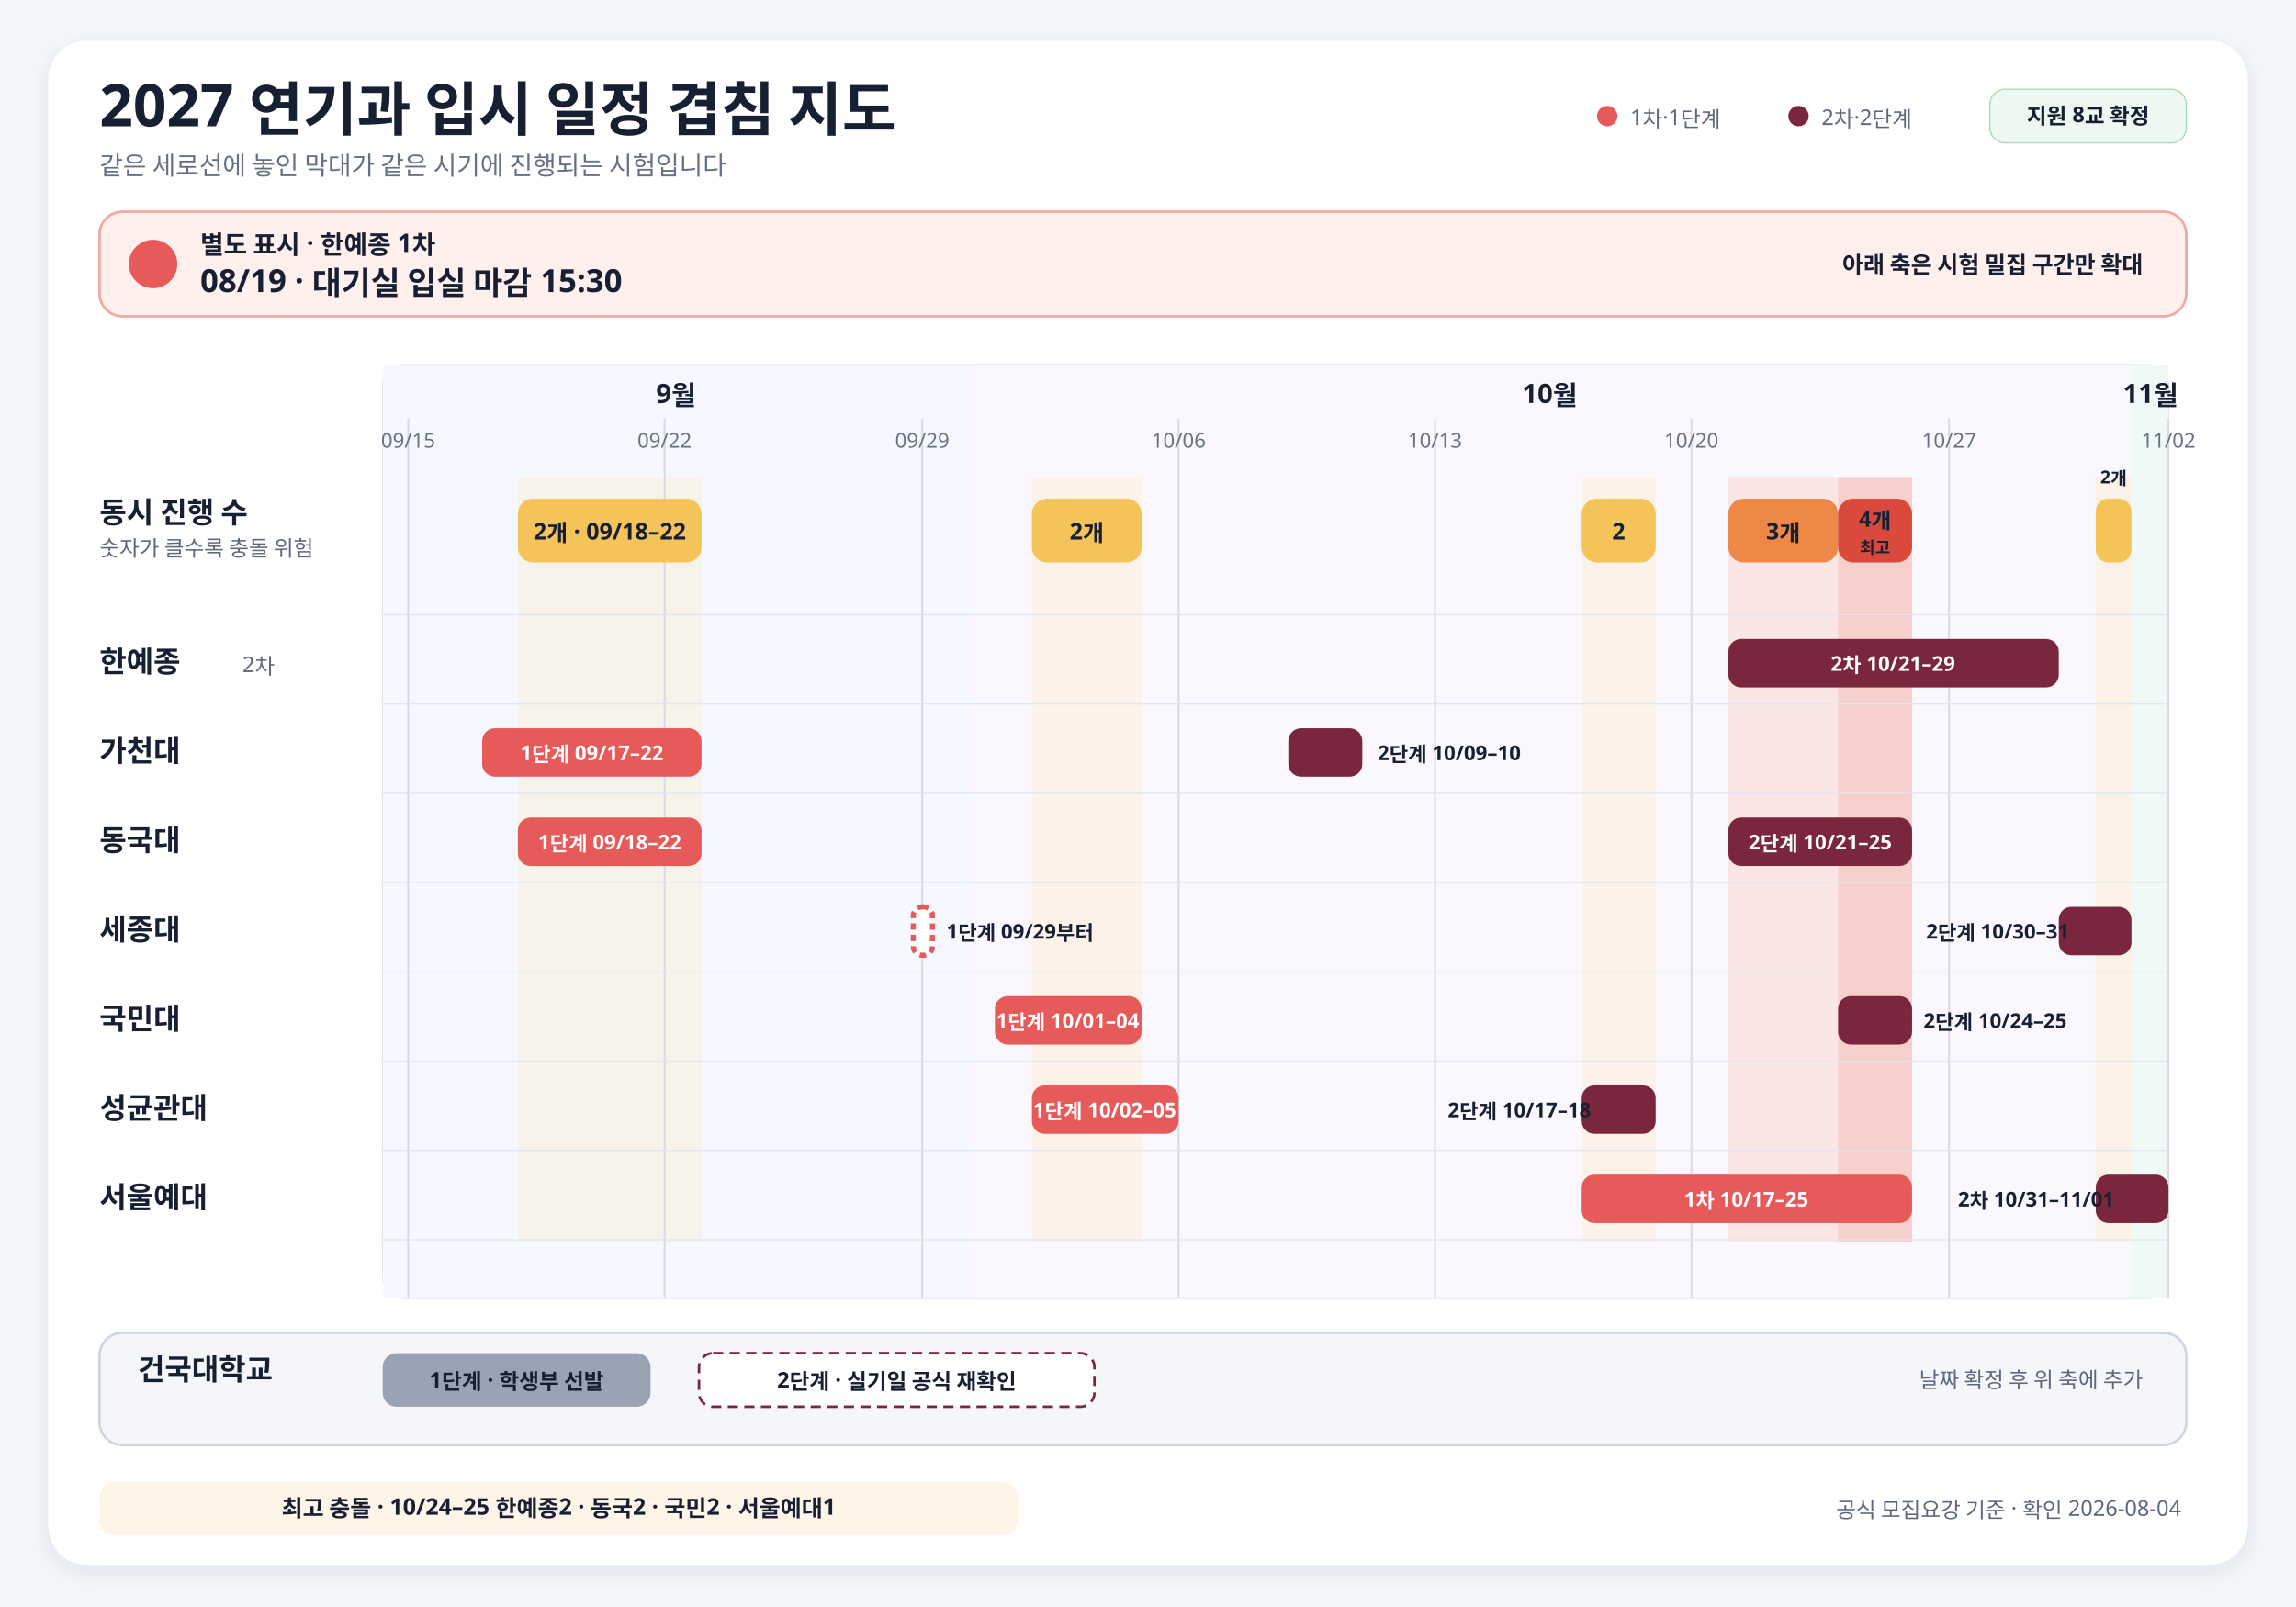
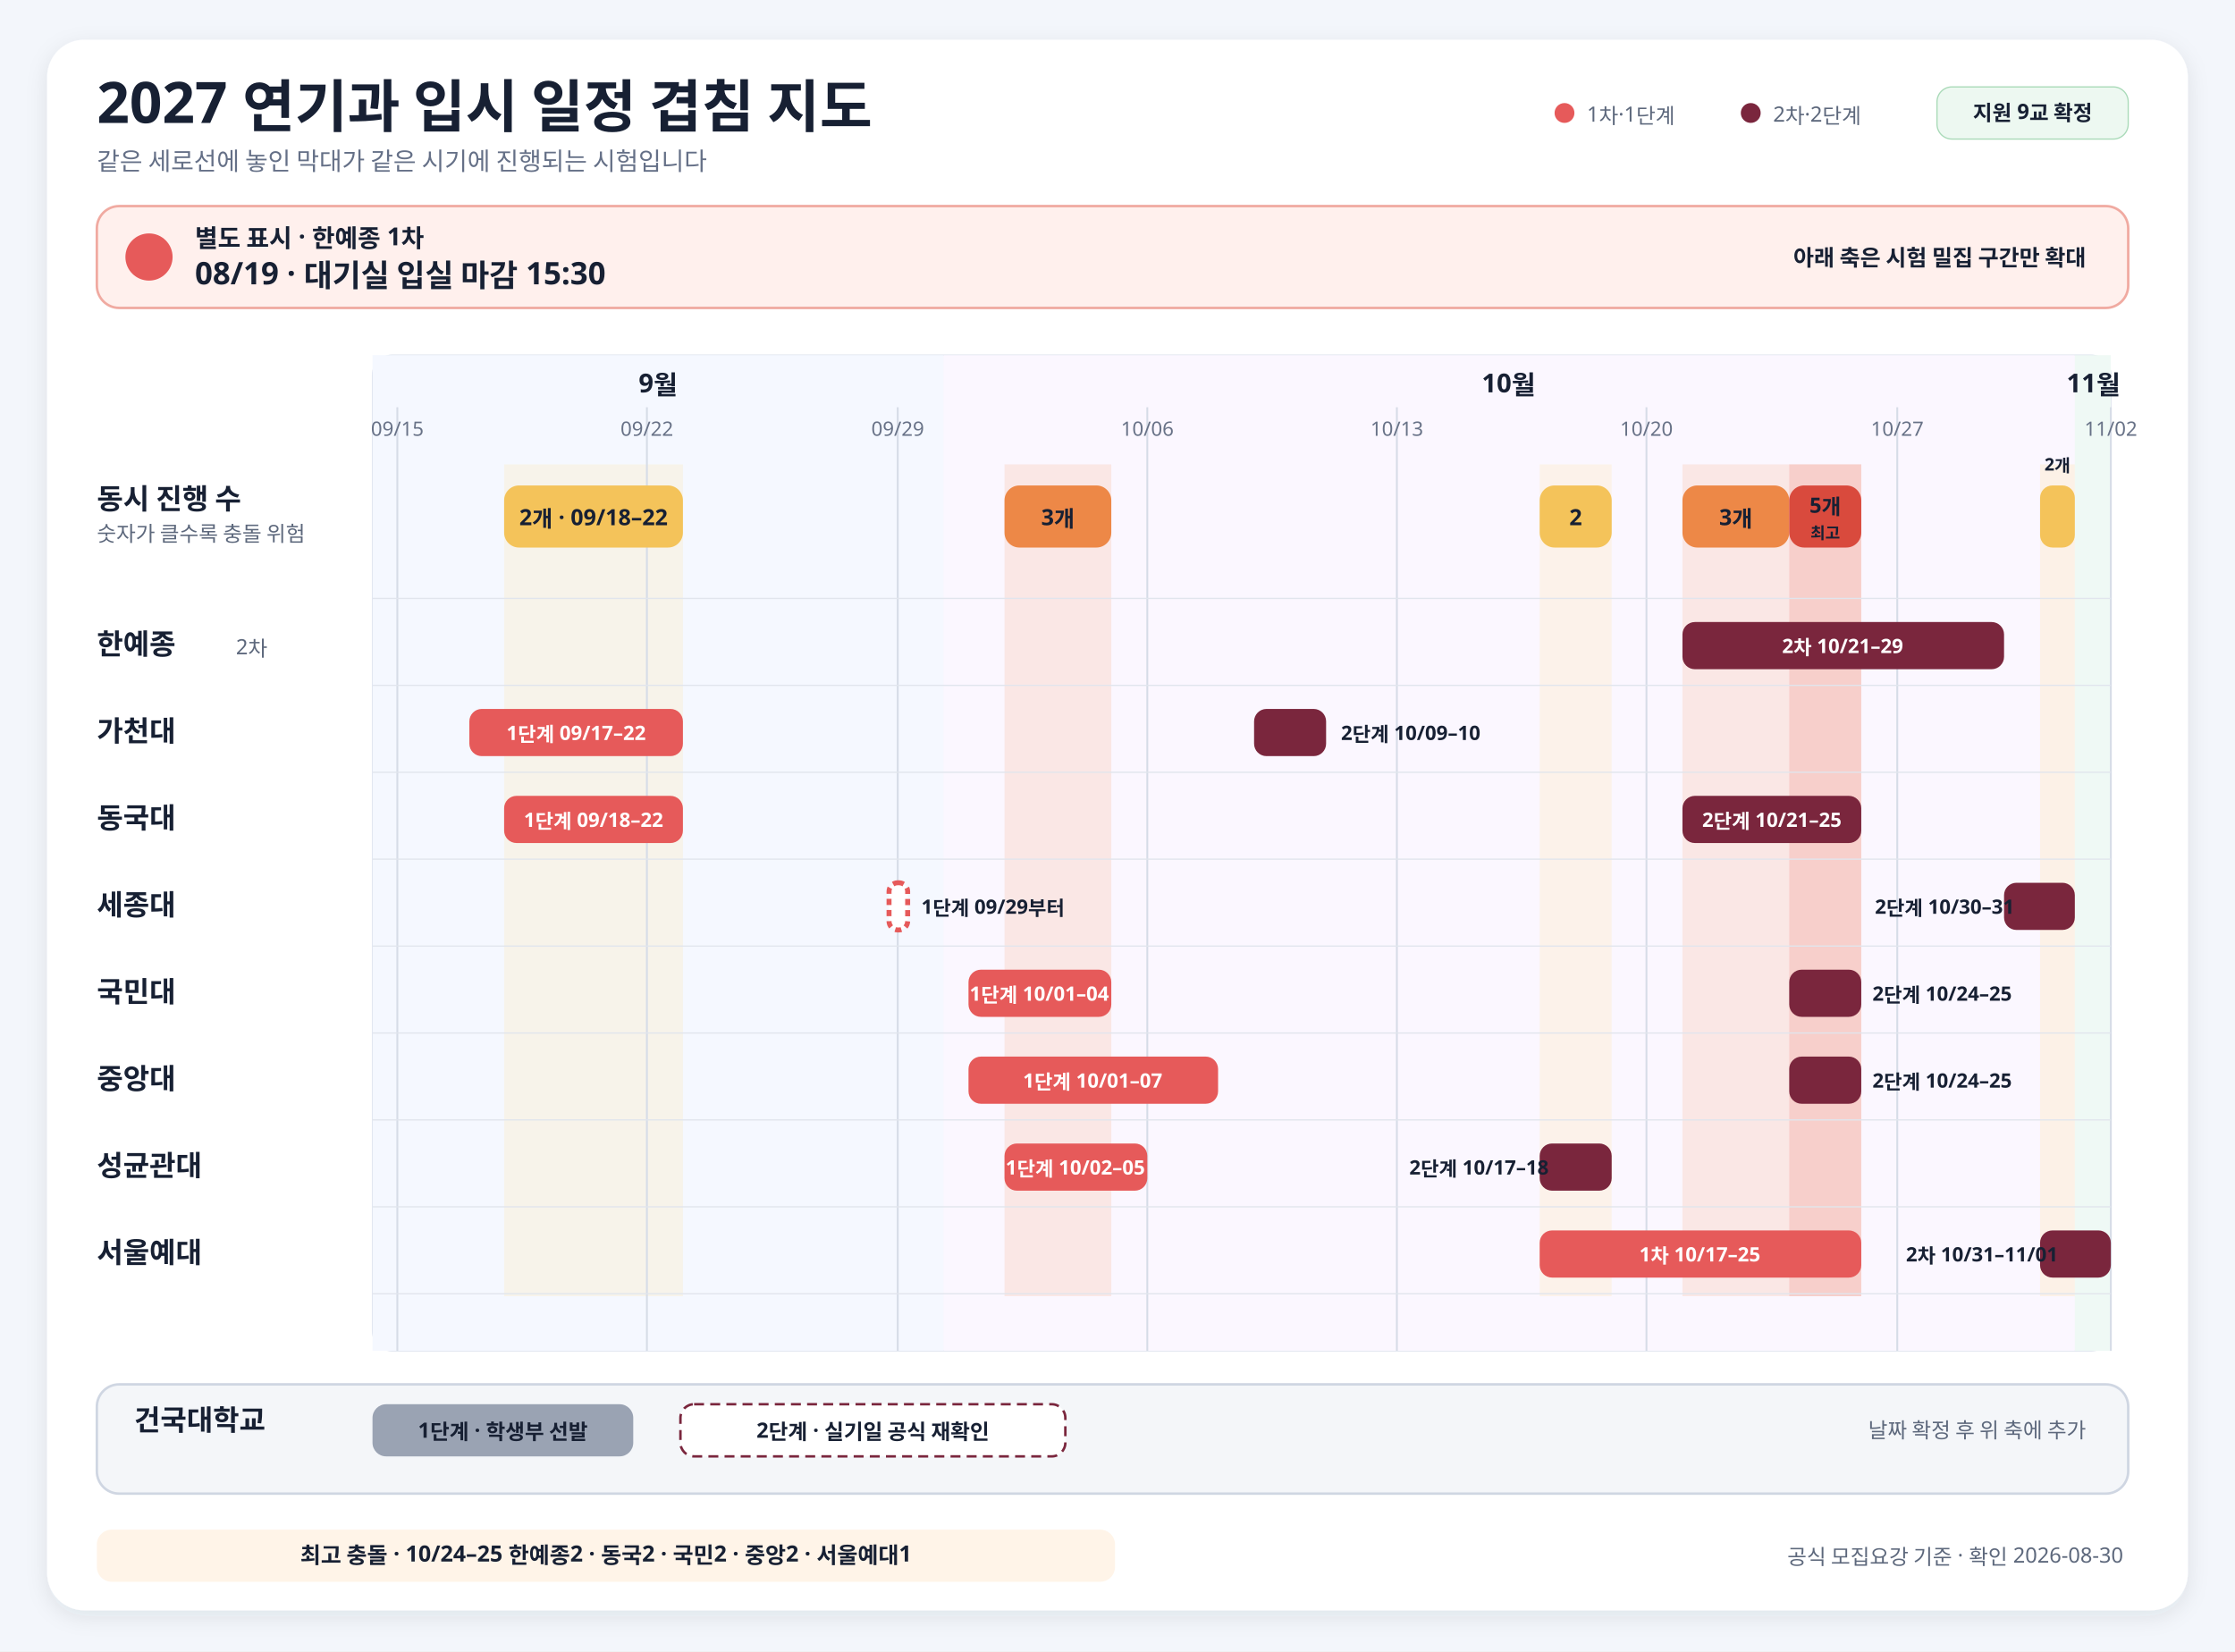
- <svg xmlns="http://www.w3.org/2000/svg" width="1800" height="1260" viewBox="0 0 1800 1260">
+ <svg xmlns="http://www.w3.org/2000/svg" width="1800" height="1330" viewBox="0 0 1800 1330">
  <defs>
    <style>
      text { font-family: "Apple SD Gothic Neo", "Noto Sans KR", sans-serif; fill: #172033; }
      .title { font-size: 46px; font-weight: 800; }
      .sub { font-size: 20px; fill: #657087; }
      .school { font-size: 23px; font-weight: 800; }
      .tick { font-size: 16px; fill: #687287; }
      .bartext { font-size: 16px; font-weight: 800; fill: #ffffff; }
      .outside { font-size: 16px; font-weight: 800; }
      .small { font-size: 17px; fill: #5d687c; }
    </style>
    <filter id="shadow" x="-10%" y="-20%" width="120%" height="150%">
      <feDropShadow dx="0" dy="5" stdDeviation="9" flood-color="#22314d" flood-opacity="0.09" />
    </filter>
  </defs>
-   <rect width="1800" height="1260" fill="#f3f6fb" />
-   <rect x="38" y="32" width="1724" height="1195" rx="30" fill="#ffffff" filter="url(#shadow)" />
+   <rect width="1800" height="1330" fill="#f3f6fb" />
+   <rect x="38" y="32" width="1724" height="1265" rx="30" fill="#ffffff" filter="url(#shadow)" />
  <text x="78" y="99" class="title">2027 연기과 입시 일정 겹침 지도</text>
  <text x="78" y="137" class="sub">같은 세로선에 놓인 막대가 같은 시기에 진행되는 시험입니다</text>
  <circle cx="1260" cy="91" r="8" fill="#e65a5a" />
  <text x="1278" y="98" class="small">1차·1단계</text>
  <circle cx="1410" cy="91" r="8" fill="#7a263d" />
  <text x="1428" y="98" class="small">2차·2단계</text>
  <rect x="1560" y="70" width="154" height="42" rx="12" fill="#edf8f1" stroke="#a9dab8" />
-   <text x="1637" y="97" text-anchor="middle" font-size="17" font-weight="800" fill="#287846">지원 8교 확정</text>
+   <text x="1637" y="97" text-anchor="middle" font-size="17" font-weight="800" fill="#287846">지원 9교 확정</text>
  <rect x="78" y="166" width="1636" height="82" rx="18" fill="#fff0ed" stroke="#f0aaa1" stroke-width="2" />
  <circle cx="120" cy="207" r="19" fill="#e65a5a" />
  <text x="157" y="199" font-size="20" font-weight="800" fill="#9d332f">별도 표시 · 한예종 1차</text>
  <text x="157" y="229" font-size="25" font-weight="800" fill="#9d332f">08/19 · 대기실 입실 마감 15:30</text>
  <text x="1680" y="214" text-anchor="end" font-size="18" font-weight="700" fill="#9d332f">아래 축은 시험 밀집 구간만 확대</text>
-   <rect x="300" y="286" width="1400" height="732" rx="16" fill="#f8f9fc" stroke="#d8deea" />
-   <rect x="300" y="286" width="460" height="732" fill="#f5f8ff" />
-   <rect x="760" y="286" width="911" height="732" fill="#fbf7ff" />
-   <rect x="1671" y="286" width="29" height="732" fill="#eff9f5" />
-   <rect x="406" y="374" width="144" height="600" fill="#ffd978" opacity="0.16" />
-   <rect x="809" y="374" width="86" height="600" fill="#ffd978" opacity="0.16" />
-   <rect x="1240" y="374" width="58" height="600" fill="#ffd978" opacity="0.16" />
-   <rect x="1355" y="374" width="144" height="600" fill="#f6a37f" opacity="0.20" />
-   <rect x="1441" y="374" width="58" height="600" fill="#e7584c" opacity="0.17" />
-   <rect x="1643" y="374" width="28" height="600" fill="#ffd978" opacity="0.18" />
+   <rect x="300" y="286" width="1400" height="802" rx="16" fill="#f8f9fc" stroke="#d8deea" />
+   <rect x="300" y="286" width="460" height="802" fill="#f5f8ff" />
+   <rect x="760" y="286" width="911" height="802" fill="#fbf7ff" />
+   <rect x="1671" y="286" width="29" height="802" fill="#eff9f5" />
+   <rect x="406" y="374" width="144" height="670" fill="#ffd978" opacity="0.16" />
+   <rect x="809" y="374" width="86" height="670" fill="#f6a37f" opacity="0.20" />
+   <rect x="1240" y="374" width="58" height="670" fill="#ffd978" opacity="0.16" />
+   <rect x="1355" y="374" width="144" height="670" fill="#f6a37f" opacity="0.20" />
+   <rect x="1441" y="374" width="58" height="670" fill="#e7584c" opacity="0.17" />
+   <rect x="1643" y="374" width="28" height="670" fill="#ffd978" opacity="0.18" />
  <text x="530" y="316" text-anchor="middle" font-size="21" font-weight="800">9월</text>
  <text x="1215" y="316" text-anchor="middle" font-size="21" font-weight="800">10월</text>
  <text x="1686" y="316" text-anchor="middle" font-size="21" font-weight="800">11월</text>
  <g stroke="#d6dce7" stroke-width="1.5">
-     <line x1="320" y1="328" x2="320" y2="1018" />
-     <line x1="521" y1="328" x2="521" y2="1018" />
-     <line x1="723" y1="328" x2="723" y2="1018" />
-     <line x1="924" y1="328" x2="924" y2="1018" />
-     <line x1="1125" y1="328" x2="1125" y2="1018" />
-     <line x1="1326" y1="328" x2="1326" y2="1018" />
-     <line x1="1528" y1="328" x2="1528" y2="1018" />
-     <line x1="1700" y1="328" x2="1700" y2="1018" />
+     <line x1="320" y1="328" x2="320" y2="1088" />
+     <line x1="521" y1="328" x2="521" y2="1088" />
+     <line x1="723" y1="328" x2="723" y2="1088" />
+     <line x1="924" y1="328" x2="924" y2="1088" />
+     <line x1="1125" y1="328" x2="1125" y2="1088" />
+     <line x1="1326" y1="328" x2="1326" y2="1088" />
+     <line x1="1528" y1="328" x2="1528" y2="1088" />
+     <line x1="1700" y1="328" x2="1700" y2="1088" />
  </g>
  <text x="320" y="351" text-anchor="middle" class="tick">09/15</text>
  <text x="521" y="351" text-anchor="middle" class="tick">09/22</text>
  <text x="723" y="351" text-anchor="middle" class="tick">09/29</text>
  <text x="924" y="351" text-anchor="middle" class="tick">10/06</text>
  <text x="1125" y="351" text-anchor="middle" class="tick">10/13</text>
  <text x="1326" y="351" text-anchor="middle" class="tick">10/20</text>
  <text x="1528" y="351" text-anchor="middle" class="tick">10/27</text>
  <text x="1700" y="351" text-anchor="middle" class="tick">11/02</text>
  <text x="78" y="410" class="school">동시 진행 수</text>
  <text x="78" y="436" class="small">숫자가 클수록 충돌 위험</text>
  <rect x="406" y="391" width="144" height="50" rx="12" fill="#f4c35a" />
  <text x="478" y="423" text-anchor="middle" font-size="18" font-weight="800">2개 · 09/18–22</text>
-   <rect x="809" y="391" width="86" height="50" rx="12" fill="#f4c35a" />
-   <text x="852" y="423" text-anchor="middle" font-size="18" font-weight="800">2개</text>
+   <rect x="809" y="391" width="86" height="50" rx="12" fill="#ed8847" />
+   <text x="852" y="423" text-anchor="middle" font-size="18" font-weight="800" fill="#ffffff">3개</text>
  <rect x="1240" y="391" width="58" height="50" rx="12" fill="#f4c35a" />
  <text x="1269" y="423" text-anchor="middle" font-size="18" font-weight="800">2</text>
  <rect x="1355" y="391" width="86" height="50" rx="12" fill="#ed8847" />
  <text x="1398" y="423" text-anchor="middle" font-size="18" font-weight="800" fill="#ffffff">3개</text>
  <rect x="1441" y="391" width="58" height="50" rx="12" fill="#d94a3d" />
-   <text x="1470" y="413" text-anchor="middle" font-size="17" font-weight="800" fill="#ffffff">4개</text>
+   <text x="1470" y="413" text-anchor="middle" font-size="17" font-weight="800" fill="#ffffff">5개</text>
  <text x="1470" y="434" text-anchor="middle" font-size="13" font-weight="800" fill="#ffffff">최고</text>
  <rect x="1643" y="391" width="28" height="50" rx="10" fill="#f4c35a" />
  <text x="1657" y="379" text-anchor="middle" font-size="14" font-weight="800">2개</text>
  <g stroke="#e1e5ed" stroke-width="1">
    <line x1="300" y1="482" x2="1700" y2="482" />
    <line x1="300" y1="552" x2="1700" y2="552" />
    <line x1="300" y1="622" x2="1700" y2="622" />
    <line x1="300" y1="692" x2="1700" y2="692" />
    <line x1="300" y1="762" x2="1700" y2="762" />
    <line x1="300" y1="832" x2="1700" y2="832" />
    <line x1="300" y1="902" x2="1700" y2="902" />
    <line x1="300" y1="972" x2="1700" y2="972" />
+     <line x1="300" y1="1042" x2="1700" y2="1042" />
  </g>
  <text x="78" y="527" class="school">한예종</text>
  <text x="190" y="527" class="small">2차</text>
  <text x="78" y="597" class="school">가천대</text>
  <text x="78" y="667" class="school">동국대</text>
  <text x="78" y="737" class="school">세종대</text>
  <text x="78" y="807" class="school">국민대</text>
-   <text x="78" y="877" class="school">성균관대</text>
-   <text x="78" y="947" class="school">서울예대</text>
+   <text x="78" y="877" class="school">중앙대</text>
+   <text x="78" y="947" class="school">성균관대</text>
+   <text x="78" y="1017" class="school">서울예대</text>
  <rect x="1355" y="501" width="259" height="38" rx="10" fill="#7a263d" />
  <text x="1484" y="526" text-anchor="middle" class="bartext" style="fill:#ffffff">2차 10/21–29</text>
  <rect x="378" y="571" width="172" height="38" rx="10" fill="#e65a5a" />
  <text x="464" y="596" text-anchor="middle" class="bartext" style="fill:#ffffff">1단계 09/17–22</text>
  <rect x="1010" y="571" width="58" height="38" rx="10" fill="#7a263d" />
  <text x="1080" y="596" class="outside" fill="#7a263d">2단계 10/09–10</text>
  <rect x="406" y="641" width="144" height="38" rx="10" fill="#e65a5a" />
  <text x="478" y="666" text-anchor="middle" class="bartext" style="fill:#ffffff">1단계 09/18–22</text>
  <rect x="1355" y="641" width="144" height="38" rx="10" fill="#7a263d" />
  <text x="1427" y="666" text-anchor="middle" class="bartext" style="fill:#ffffff">2단계 10/21–25</text>
  <rect x="716" y="711" width="15" height="38" rx="7" fill="#ffffff" stroke="#e65a5a" stroke-width="4" stroke-dasharray="5 4" />
  <text x="742" y="736" class="outside" fill="#b83d39">1단계 09/29부터</text>
  <rect x="1614" y="711" width="57" height="38" rx="10" fill="#7a263d" />
  <text x="1510" y="736" class="outside" fill="#7a263d">2단계 10/30–31</text>
  <rect x="780" y="781" width="115" height="38" rx="10" fill="#e65a5a" />
  <text x="837" y="806" text-anchor="middle" class="bartext" style="fill:#ffffff">1단계 10/01–04</text>
  <rect x="1441" y="781" width="58" height="38" rx="10" fill="#7a263d" />
  <text x="1508" y="806" class="outside" fill="#7a263d">2단계 10/24–25</text>
-   <rect x="809" y="851" width="115" height="38" rx="10" fill="#e65a5a" />
-   <text x="866" y="876" text-anchor="middle" class="bartext" style="fill:#ffffff">1단계 10/02–05</text>
-   <rect x="1240" y="851" width="58" height="38" rx="10" fill="#7a263d" />
-   <text x="1135" y="876" class="outside" fill="#7a263d">2단계 10/17–18</text>
-   <rect x="1240" y="921" width="259" height="38" rx="10" fill="#e65a5a" />
-   <text x="1369" y="946" text-anchor="middle" class="bartext" style="fill:#ffffff">1차 10/17–25</text>
-   <rect x="1643" y="921" width="57" height="38" rx="10" fill="#7a263d" />
-   <text x="1535" y="946" class="outside" fill="#7a263d">2차 10/31–11/01</text>
-   <rect x="78" y="1045" width="1636" height="88" rx="18" fill="#f4f6f9" stroke="#cfd6e2" stroke-width="2" />
-   <text x="108" y="1082" class="school">건국대학교</text>
-   <rect x="300" y="1061" width="210" height="42" rx="11" fill="#9aa3b3" />
-   <text x="405" y="1088" text-anchor="middle" font-size="17" font-weight="800" fill="#ffffff">1단계 · 학생부 선발</text>
-   <rect x="548" y="1061" width="310" height="42" rx="11" fill="#ffffff" stroke="#7a263d" stroke-width="2" stroke-dasharray="8 5" />
-   <text x="703" y="1088" text-anchor="middle" font-size="17" font-weight="800" fill="#7a263d">2단계 · 실기일 공식 재확인</text>
-   <text x="1680" y="1088" text-anchor="end" class="small">날짜 확정 후 위 축에 추가</text>
-   <rect x="78" y="1162" width="720" height="42" rx="12" fill="#fff4e8" />
-   <text x="438" y="1189" text-anchor="middle" font-size="18" font-weight="800" fill="#9a5300">최고 충돌 · 10/24–25 한예종2 · 동국2 · 국민2 · 서울예대1</text>
-   <text x="1710" y="1190" text-anchor="end" class="small">공식 모집요강 기준 · 확인 2026-08-04</text>
+   <rect x="780" y="851" width="201" height="38" rx="10" fill="#e65a5a" />
+   <text x="880" y="876" text-anchor="middle" class="bartext" style="fill:#ffffff">1단계 10/01–07</text>
+   <rect x="1441" y="851" width="58" height="38" rx="10" fill="#7a263d" />
+   <text x="1508" y="876" class="outside" fill="#7a263d">2단계 10/24–25</text>
+   <rect x="809" y="921" width="115" height="38" rx="10" fill="#e65a5a" />
+   <text x="866" y="946" text-anchor="middle" class="bartext" style="fill:#ffffff">1단계 10/02–05</text>
+   <rect x="1240" y="921" width="58" height="38" rx="10" fill="#7a263d" />
+   <text x="1135" y="946" class="outside" fill="#7a263d">2단계 10/17–18</text>
+   <rect x="1240" y="991" width="259" height="38" rx="10" fill="#e65a5a" />
+   <text x="1369" y="1016" text-anchor="middle" class="bartext" style="fill:#ffffff">1차 10/17–25</text>
+   <rect x="1643" y="991" width="57" height="38" rx="10" fill="#7a263d" />
+   <text x="1535" y="1016" class="outside" fill="#7a263d">2차 10/31–11/01</text>
+   <rect x="78" y="1115" width="1636" height="88" rx="18" fill="#f4f6f9" stroke="#cfd6e2" stroke-width="2" />
+   <text x="108" y="1152" class="school">건국대학교</text>
+   <rect x="300" y="1131" width="210" height="42" rx="11" fill="#9aa3b3" />
+   <text x="405" y="1158" text-anchor="middle" font-size="17" font-weight="800" fill="#ffffff">1단계 · 학생부 선발</text>
+   <rect x="548" y="1131" width="310" height="42" rx="11" fill="#ffffff" stroke="#7a263d" stroke-width="2" stroke-dasharray="8 5" />
+   <text x="703" y="1158" text-anchor="middle" font-size="17" font-weight="800" fill="#7a263d">2단계 · 실기일 공식 재확인</text>
+   <text x="1680" y="1158" text-anchor="end" class="small">날짜 확정 후 위 축에 추가</text>
+   <rect x="78" y="1232" width="820" height="42" rx="12" fill="#fff4e8" />
+   <text x="488" y="1259" text-anchor="middle" font-size="18" font-weight="800" fill="#9a5300">최고 충돌 · 10/24–25 한예종2 · 동국2 · 국민2 · 중앙2 · 서울예대1</text>
+   <text x="1710" y="1260" text-anchor="end" class="small">공식 모집요강 기준 · 확인 2026-08-30</text>
</svg>
